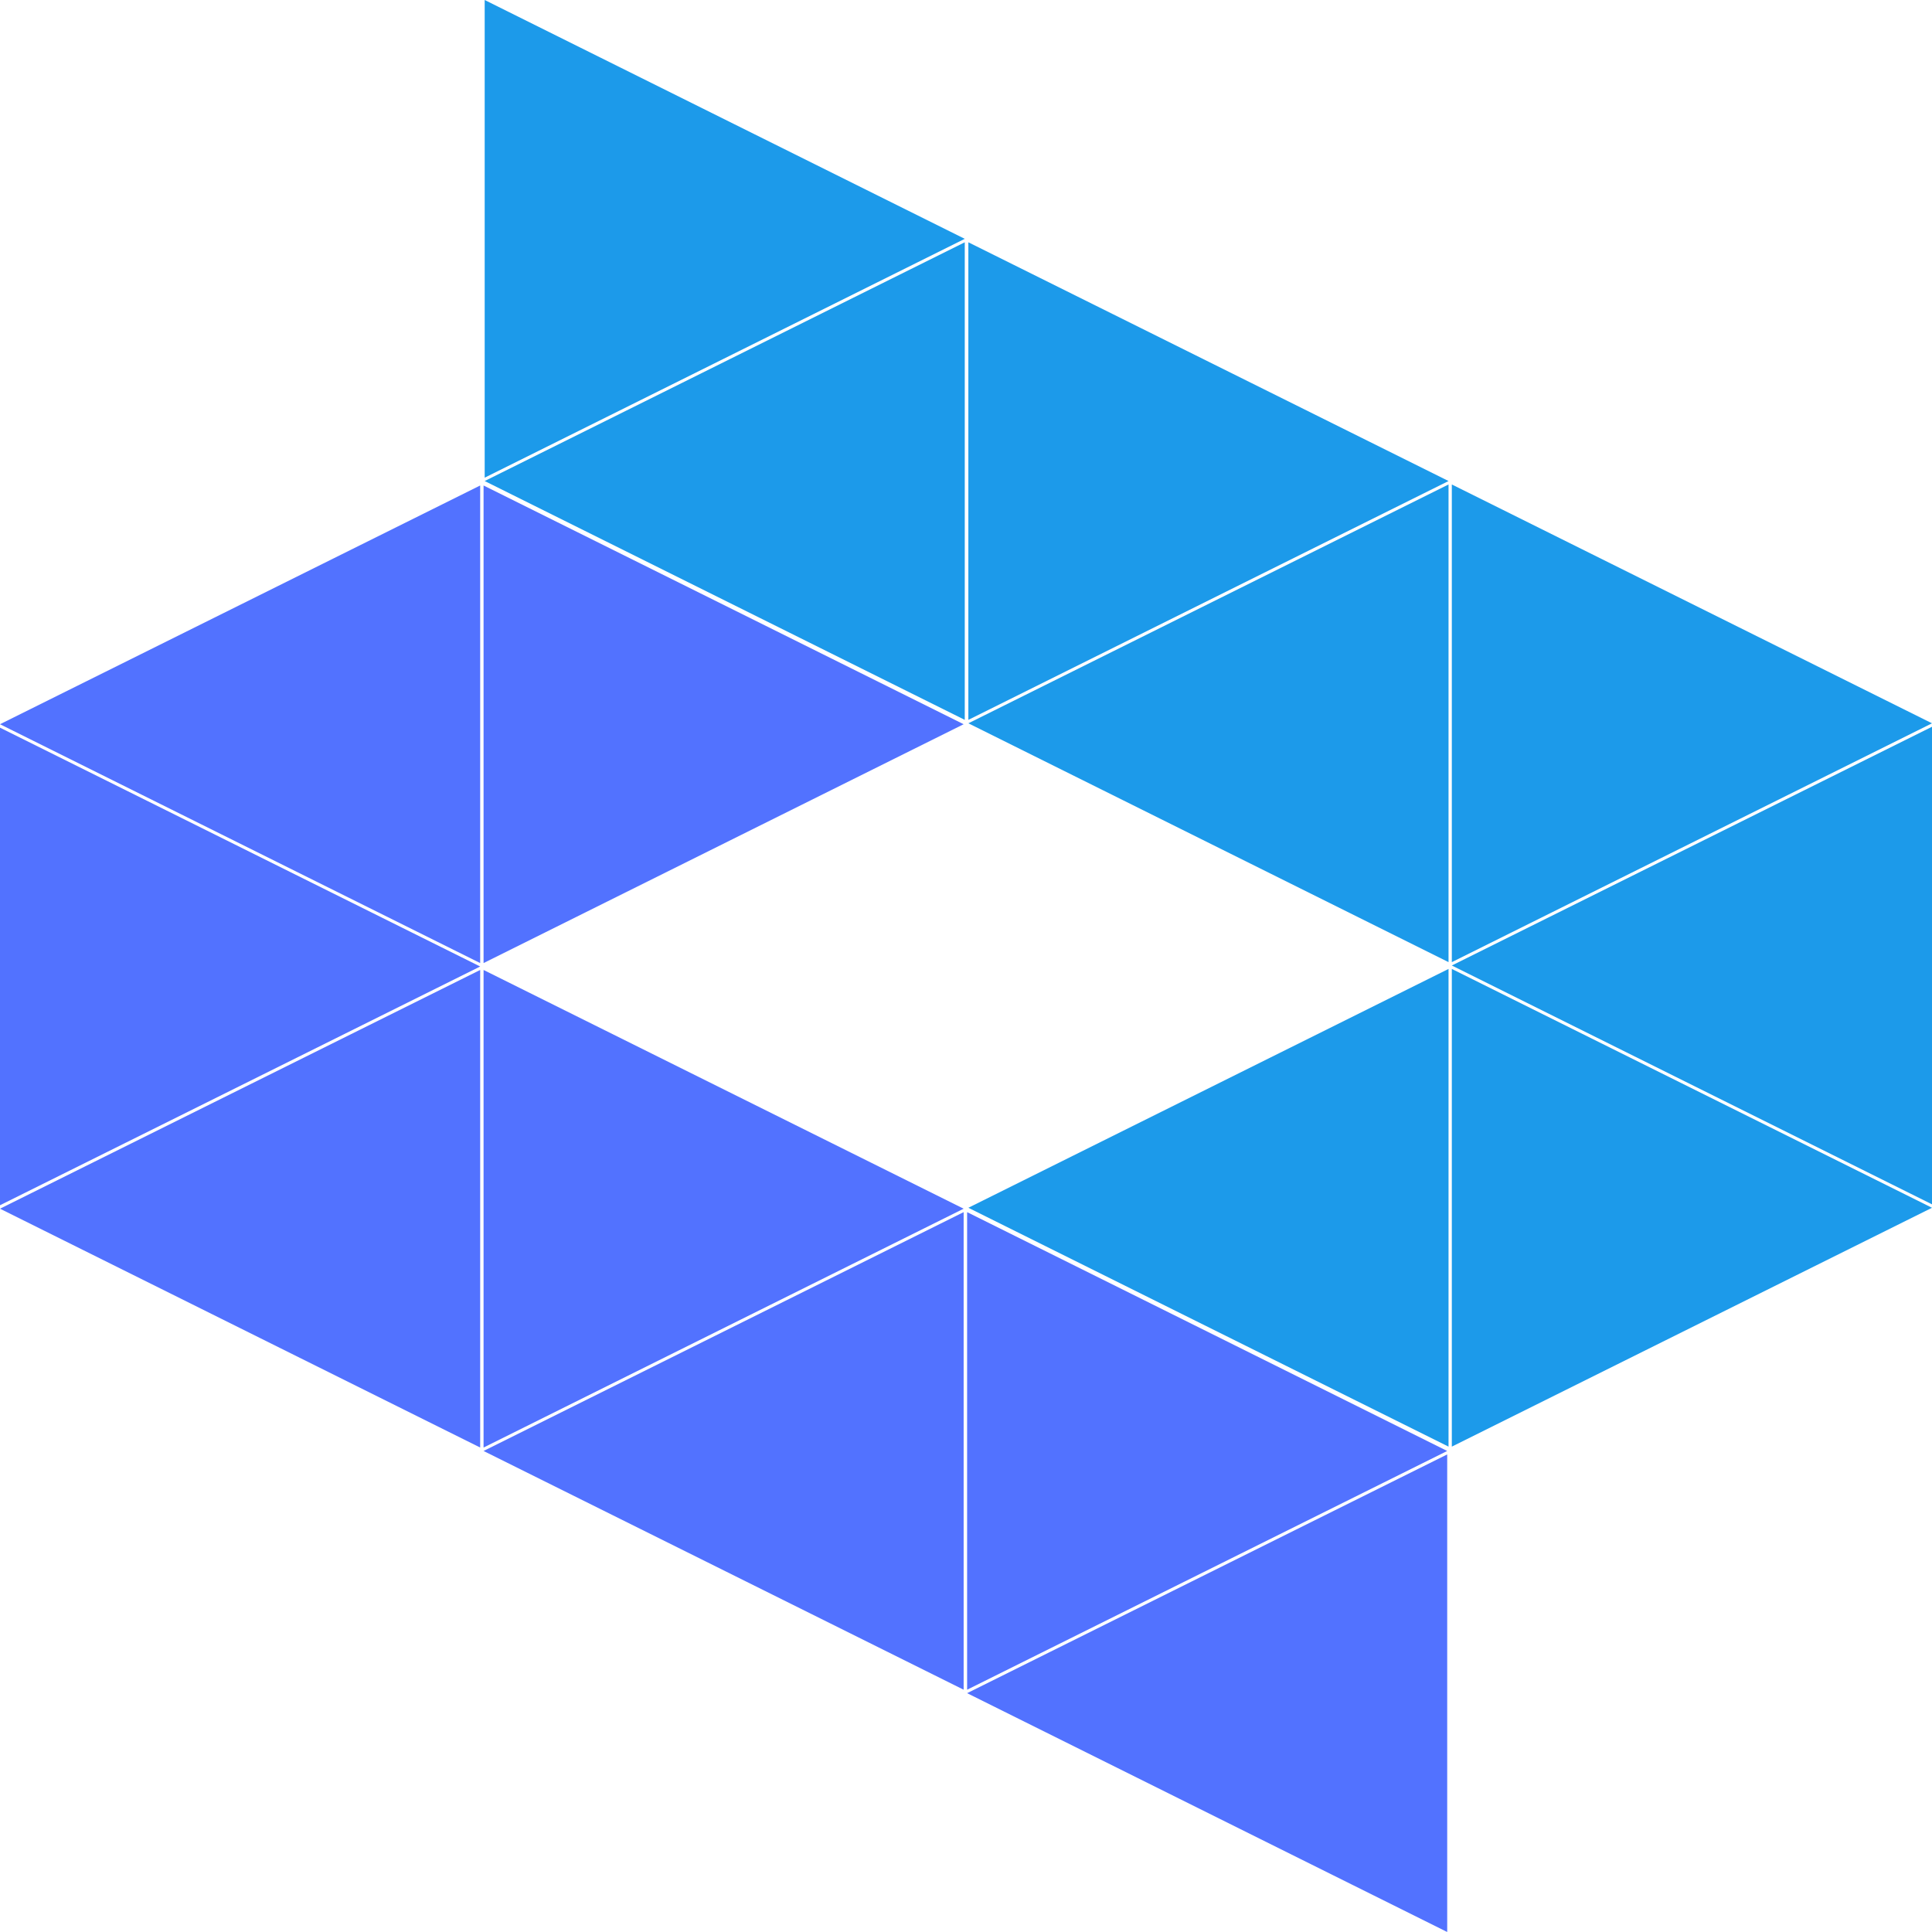
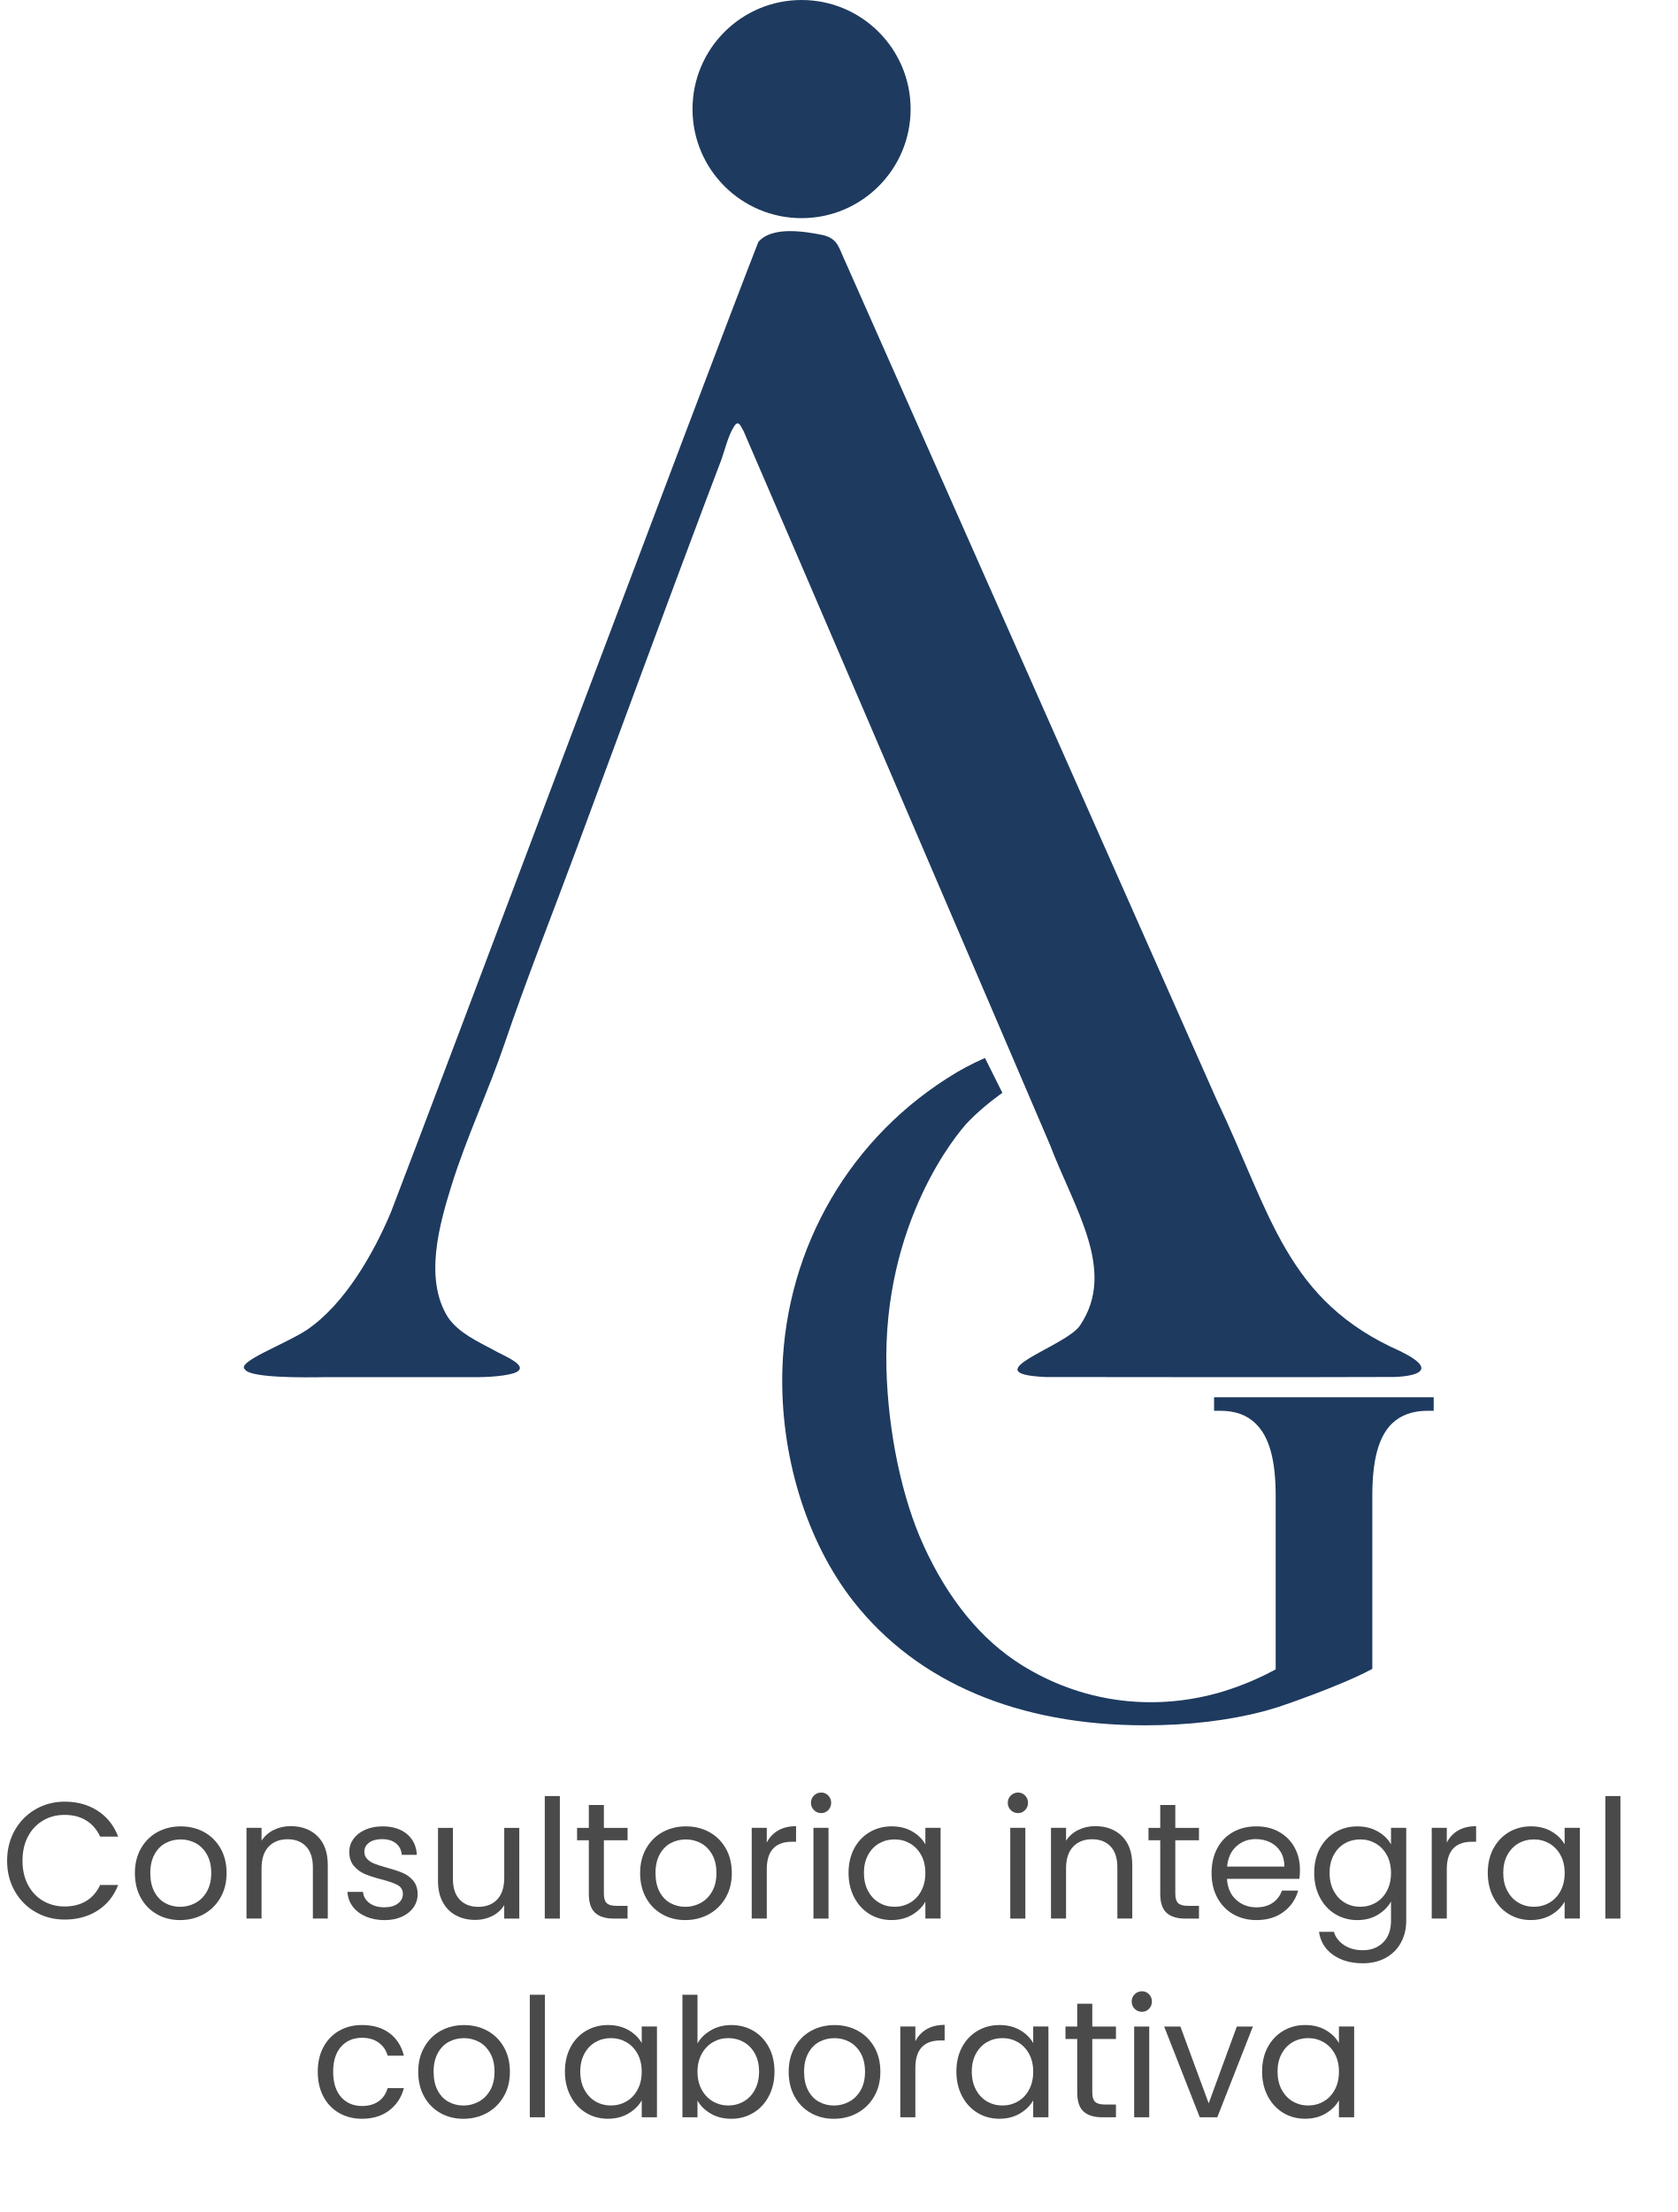
- <svg xmlns="http://www.w3.org/2000/svg" width="100" height="100" viewBox="0 0 100 100" fill="none">
-   <path fill-rule="evenodd" clip-rule="evenodd" d="M25.029 25.129V49.848L49.878 37.486L25.029 25.129Z" fill="#5272FF" />
-   <path fill-rule="evenodd" clip-rule="evenodd" d="M-3.8147e-06 37.486L24.854 49.848V25.129L-3.8147e-06 37.486Z" fill="#5272FF" />
-   <path fill-rule="evenodd" clip-rule="evenodd" d="M-3.8147e-06 37.664V62.383L24.854 50.026L-3.8147e-06 37.664Z" fill="#5272FF" />
-   <path fill-rule="evenodd" clip-rule="evenodd" d="M-3.8147e-06 62.562L24.854 74.924V50.205L-3.8147e-06 62.562Z" fill="#5272FF" />
-   <path fill-rule="evenodd" clip-rule="evenodd" d="M25.029 50.205V74.924L49.878 62.562L25.029 50.205Z" fill="#5272FF" />
-   <path fill-rule="evenodd" clip-rule="evenodd" d="M25.029 75.102L49.878 87.459V62.74L25.029 75.102Z" fill="#5272FF" />
-   <path fill-rule="evenodd" clip-rule="evenodd" d="M50.058 62.74V87.459L74.907 75.102L50.058 62.74Z" fill="#5272FF" />
-   <path fill-rule="evenodd" clip-rule="evenodd" d="M50.058 87.638L74.907 100V75.281L50.058 87.638Z" fill="#5272FF" />
-   <path fill-rule="evenodd" clip-rule="evenodd" d="M50.122 62.514L74.976 74.877V50.152L50.122 62.514Z" fill="#1C9AEA" />
-   <path fill-rule="evenodd" clip-rule="evenodd" d="M75.146 50.152V74.877L100 62.514L75.146 50.152Z" fill="#1C9AEA" />
-   <path fill-rule="evenodd" clip-rule="evenodd" d="M75.146 49.974L100 62.336V37.617L75.146 49.974Z" fill="#1C9AEA" />
-   <path fill-rule="evenodd" clip-rule="evenodd" d="M75.146 25.076V49.8L100 37.438L75.146 25.076Z" fill="#1C9AEA" />
-   <path fill-rule="evenodd" clip-rule="evenodd" d="M50.122 37.438L74.976 49.8V25.076L50.122 37.438Z" fill="#1C9AEA" />
-   <path fill-rule="evenodd" clip-rule="evenodd" d="M50.122 12.541V37.26L74.976 24.898L50.122 12.541Z" fill="#1C9AEA" />
-   <path fill-rule="evenodd" clip-rule="evenodd" d="M25.087 24.898L49.936 37.26V12.541L25.087 24.898Z" fill="#1C9AEA" />
-   <path fill-rule="evenodd" clip-rule="evenodd" d="M25.087 0V24.724L49.936 12.362L25.087 0Z" fill="#1C9AEA" />
+ <svg xmlns="http://www.w3.org/2000/svg" id="Capa_1" data-name="Capa 1" viewBox="0 0 752.73 992.27">
+   <defs>
+     <style>
+       .cls-1 {
+         fill: #4b4a4a;
+       }
+ 
+       .cls-2 {
+         fill: #1e3a5f;
+       }
+     </style>
+   </defs>
+   <g>
+     <path class="cls-2" d="M441.96,474.6c-1.66.74-6.83,2.96-13.1,6.71-46.9,28.09-76,77.68-77.79,132.69-1.23,38.44,10.74,77.57,32.06,104.6,28.6,36.21,73.82,55.35,130.68,55.35,19.42,0,37.43-2.12,53.56-6.38l5.93-1.74c1.9-.56,28.26-9.62,41.58-16.73l.89-.45v-77.57c0-16.23,2.8-26.52,8.78-32.46,4.03-3.86,9.3-5.77,16.07-5.77h2.69v-6.06h-98.55v6.06h2.74c6.82,0,12.03,1.9,15.95,5.77,6.09,5.93,8.96,16.23,8.96,32.46v77.79l-1.4.73c-7.94,4.2-16.23,7.5-24.73,9.91-30.39,8.34-61.62,3.81-88.03-12.71-18.02-11.31-32.79-29.33-43.82-53.5-9.74-21.26-15.95-50.93-16.68-79.41-1.67-65.44,31.68-105.52,36.77-110.75,7.18-7.38,15.26-12.9,15.26-12.9" />
+     <path class="cls-2" d="M628.72,606.3c-51.71-22.71-58.16-61.22-82.98-113.38-16.11-36.36-38.75-87.45-62.31-140.6-35.13-79.29-71.41-161.13-104.01-234.69-3.17-6.53-3.17-10.29-9.89-12.12-8.57-1.76-23.23-4.14-29.27,3.06-21.78,55.52-143.4,379.53-164.82,435.14-7.53,17.97-20.57,41.28-37.88,52.95-9.81,6.44-31.99,14.38-27.58,17.72,2.45,3.81,26.59,3.56,36.13,3.39,20.26,0,45.1,0,63.01,0,6.84.15,16.03-.14,21.29-1.74,8.79-2.96-5.11-8.1-9.1-10.52-7.16-3.87-15.4-7.56-20.21-14.44-10.9-17.13-4.03-41.5,1.49-59.25,6.75-21.69,16.53-42.23,23.83-63.71,9.9-29.11,21.32-57.75,32-86.58,10.1-27.27,20.17-54.55,30.28-81.82,9.15-24.68,18.31-49.36,27.59-73.99,2.35-6.24,4.71-12.47,7.09-18.7,1.87-4.91,3.23-11.52,6.11-15.9,1.9-2.89,2.87,0,4.2,2.36,25.86,59.74,86.15,200.39,116.09,270.21,6.93,16.2,14.33,33.45,21.31,49.75,11.01,28.91,29.88,56.32,13.79,80.73-5.56,9.7-49.31,21.99-15.8,23.54,33.68.08,123.8.12,156.7-.02,12.72-.51,17.5-4.09,3.44-11.1l-.53-.28Z" />
+     <circle class="cls-2" cx="359.67" cy="48.93" r="48.93" />
+   </g>
+   <g>
+     <path class="cls-1" d="M6.61,821.09c2.28-4.04,5.39-7.19,9.32-9.47,3.94-2.28,8.31-3.42,13.11-3.42,5.65,0,10.57,1.36,14.78,4.08,4.21,2.72,7.28,6.59,9.21,11.59h-8.1c-1.44-3.12-3.5-5.52-6.2-7.21-2.7-1.68-5.93-2.53-9.69-2.53s-6.86.84-9.73,2.53c-2.87,1.68-5.13,4.07-6.76,7.17-1.63,3.09-2.45,6.72-2.45,10.88s.82,7.71,2.45,10.81c1.63,3.09,3.89,5.48,6.76,7.17,2.87,1.68,6.12,2.53,9.73,2.53s6.99-.83,9.69-2.49c2.7-1.66,4.77-4.05,6.2-7.17h8.1c-1.93,4.95-5,8.78-9.21,11.48-4.21,2.7-9.14,4.05-14.78,4.05-4.8,0-9.17-1.12-13.11-3.38-3.94-2.25-7.04-5.39-9.32-9.4-2.28-4.01-3.42-8.54-3.42-13.59s1.14-9.59,3.42-13.63Z" />
+     <path class="cls-1" d="M70.45,858.71c-3.1-1.73-5.52-4.2-7.28-7.39-1.76-3.19-2.64-6.89-2.64-11.1s.9-7.84,2.71-11.03c1.81-3.19,4.27-5.65,7.39-7.35s6.61-2.56,10.47-2.56,7.35.85,10.47,2.56c3.12,1.71,5.58,4.15,7.39,7.32,1.81,3.17,2.71,6.86,2.71,11.07s-.93,7.91-2.79,11.1c-1.86,3.19-4.37,5.66-7.54,7.39-3.17,1.73-6.69,2.6-10.55,2.6s-7.27-.87-10.36-2.6ZM87.65,853.66c2.13-1.14,3.85-2.85,5.16-5.12,1.31-2.28,1.97-5.05,1.97-8.32s-.64-6.04-1.93-8.32c-1.29-2.28-2.97-3.97-5.05-5.09-2.08-1.11-4.33-1.67-6.76-1.67s-4.74.56-6.8,1.67c-2.06,1.11-3.7,2.81-4.94,5.09-1.24,2.28-1.86,5.05-1.86,8.32s.61,6.12,1.82,8.39c1.21,2.28,2.83,3.97,4.87,5.09,2.03,1.11,4.26,1.67,6.69,1.67s4.7-.57,6.83-1.71Z" />
+     <path class="cls-1" d="M142.47,823.69c3.07,3,4.61,7.32,4.61,12.96v23.99h-6.69v-23.03c0-4.06-1.02-7.17-3.05-9.32-2.03-2.15-4.8-3.23-8.32-3.23s-6.4,1.11-8.5,3.34c-2.11,2.23-3.16,5.47-3.16,9.73v22.51h-6.76v-40.71h6.76v5.79c1.34-2.08,3.16-3.69,5.46-4.83,2.3-1.14,4.84-1.71,7.61-1.71,4.95,0,8.96,1.5,12.03,4.49Z" />
+     <path class="cls-1" d="M164.15,859.71c-2.48-1.06-4.43-2.55-5.87-4.46-1.44-1.91-2.23-4.1-2.38-6.57h6.98c.2,2.03,1.15,3.69,2.86,4.98,1.71,1.29,3.95,1.93,6.72,1.93,2.57,0,4.61-.57,6.09-1.71,1.49-1.14,2.23-2.57,2.23-4.31s-.79-3.11-2.38-3.97c-1.59-.87-4.04-1.72-7.35-2.56-3.02-.79-5.48-1.6-7.39-2.41-1.91-.82-3.54-2.03-4.9-3.64-1.36-1.61-2.04-3.73-2.04-6.35,0-2.08.62-3.99,1.86-5.72,1.24-1.73,3-3.11,5.27-4.12,2.28-1.01,4.88-1.52,7.8-1.52,4.51,0,8.15,1.14,10.92,3.42,2.77,2.28,4.26,5.4,4.46,9.36h-6.76c-.15-2.13-1-3.84-2.56-5.12-1.56-1.29-3.65-1.93-6.28-1.93-2.43,0-4.36.52-5.79,1.56-1.44,1.04-2.15,2.4-2.15,4.08,0,1.34.43,2.44,1.3,3.31.87.87,1.96,1.56,3.27,2.08,1.31.52,3.13,1.1,5.46,1.75,2.92.79,5.3,1.57,7.13,2.34,1.83.77,3.4,1.92,4.72,3.45,1.31,1.54,1.99,3.54,2.04,6.02,0,2.23-.62,4.23-1.86,6.02-1.24,1.78-2.98,3.18-5.24,4.2-2.25,1.01-4.84,1.52-7.76,1.52-3.12,0-5.92-.53-8.39-1.6Z" />
+     <path class="cls-1" d="M233.01,819.94v40.71h-6.76v-6.02c-1.29,2.08-3.08,3.7-5.39,4.87s-4.84,1.75-7.61,1.75c-3.17,0-6.02-.66-8.54-1.97-2.53-1.31-4.52-3.28-5.98-5.91-1.46-2.62-2.19-5.82-2.19-9.58v-23.84h6.69v22.95c0,4.01,1.01,7.09,3.05,9.25,2.03,2.15,4.8,3.23,8.32,3.23s6.46-1.11,8.54-3.34c2.08-2.23,3.12-5.47,3.12-9.73v-22.36h6.76Z" />
+     <path class="cls-1" d="M251.21,805.68v54.97h-6.76v-54.97h6.76Z" />
+     <path class="cls-1" d="M270.97,825.51v23.99c0,1.98.42,3.38,1.26,4.2.84.82,2.3,1.23,4.38,1.23h4.98v5.72h-6.09c-3.76,0-6.59-.87-8.47-2.6-1.88-1.73-2.82-4.58-2.82-8.54v-23.99h-5.27v-5.57h5.27v-10.25h6.76v10.25h10.62v5.57h-10.62Z" />
+     <path class="cls-1" d="M297.15,858.71c-3.1-1.73-5.52-4.2-7.28-7.39-1.76-3.19-2.64-6.89-2.64-11.1s.9-7.84,2.71-11.03c1.81-3.19,4.27-5.65,7.39-7.35s6.61-2.56,10.47-2.56,7.35.85,10.47,2.56c3.12,1.71,5.58,4.15,7.39,7.32,1.81,3.17,2.71,6.86,2.71,11.07s-.93,7.91-2.79,11.1c-1.86,3.19-4.37,5.66-7.54,7.39-3.17,1.73-6.69,2.6-10.55,2.6s-7.27-.87-10.36-2.6ZM314.34,853.66c2.13-1.14,3.85-2.85,5.16-5.12,1.31-2.28,1.97-5.05,1.97-8.32s-.64-6.04-1.93-8.32c-1.29-2.28-2.97-3.97-5.05-5.09-2.08-1.11-4.33-1.67-6.76-1.67s-4.74.56-6.8,1.67c-2.06,1.11-3.7,2.81-4.94,5.09-1.24,2.28-1.86,5.05-1.86,8.32s.61,6.12,1.82,8.39c1.21,2.28,2.83,3.97,4.87,5.09,2.03,1.11,4.26,1.67,6.69,1.67s4.7-.57,6.83-1.71Z" />
+     <path class="cls-1" d="M349.14,821.13c2.2-1.29,4.89-1.93,8.06-1.93v6.98h-1.78c-7.58,0-11.36,4.11-11.36,12.33v22.13h-6.76v-40.71h6.76v6.61c1.19-2.33,2.88-4.13,5.09-5.42Z" />
+     <path class="cls-1" d="M365.22,811.99c-.89-.89-1.34-1.98-1.34-3.27s.45-2.38,1.34-3.27c.89-.89,1.98-1.34,3.27-1.34s2.29.45,3.16,1.34c.87.89,1.3,1.98,1.3,3.27s-.43,2.38-1.3,3.27c-.87.89-1.92,1.34-3.16,1.34s-2.38-.45-3.27-1.34ZM371.76,819.94v40.71h-6.76v-40.71h6.76Z" />
+     <path class="cls-1" d="M383.27,829.19c1.68-3.14,4-5.58,6.95-7.32,2.95-1.73,6.23-2.6,9.84-2.6s6.66.77,9.29,2.3c2.62,1.54,4.58,3.47,5.87,5.79v-7.43h6.83v40.71h-6.83v-7.58c-1.34,2.38-3.33,4.34-5.98,5.91-2.65,1.56-5.73,2.34-9.25,2.34s-6.88-.89-9.8-2.67c-2.92-1.78-5.22-4.28-6.91-7.5-1.68-3.22-2.53-6.88-2.53-10.99s.84-7.81,2.53-10.96ZM413.36,832.19c-1.24-2.28-2.91-4.02-5.01-5.24-2.11-1.21-4.42-1.82-6.95-1.82s-4.83.59-6.91,1.78c-2.08,1.19-3.74,2.92-4.98,5.2-1.24,2.28-1.86,4.95-1.86,8.02s.62,5.83,1.86,8.13c1.24,2.3,2.9,4.06,4.98,5.27,2.08,1.21,4.38,1.82,6.91,1.82s4.84-.61,6.95-1.82c2.1-1.21,3.78-2.97,5.01-5.27,1.24-2.3,1.86-4.99,1.86-8.06s-.62-5.74-1.86-8.02Z" />
+     <path class="cls-1" d="M453.54,811.99c-.89-.89-1.34-1.98-1.34-3.27s.45-2.38,1.34-3.27c.89-.89,1.98-1.34,3.27-1.34s2.29.45,3.16,1.34c.87.89,1.3,1.98,1.3,3.27s-.43,2.38-1.3,3.27c-.87.89-1.92,1.34-3.16,1.34s-2.38-.45-3.27-1.34ZM460.08,819.94v40.71h-6.76v-40.71h6.76Z" />
+     <path class="cls-1" d="M503.45,823.69c3.07,3,4.61,7.32,4.61,12.96v23.99h-6.69v-23.03c0-4.06-1.02-7.17-3.04-9.32-2.03-2.15-4.8-3.23-8.32-3.23s-6.4,1.11-8.5,3.34c-2.11,2.23-3.16,5.47-3.16,9.73v22.51h-6.76v-40.71h6.76v5.79c1.34-2.08,3.16-3.69,5.46-4.83,2.3-1.14,4.84-1.71,7.61-1.71,4.95,0,8.96,1.5,12.03,4.49Z" />
+     <path class="cls-1" d="M527.37,825.51v23.99c0,1.98.42,3.38,1.26,4.2.84.82,2.3,1.23,4.38,1.23h4.98v5.72h-6.09c-3.76,0-6.59-.87-8.47-2.6s-2.82-4.58-2.82-8.54v-23.99h-5.27v-5.57h5.27v-10.25h6.76v10.25h10.62v5.57h-10.62Z" />
+     <path class="cls-1" d="M583.08,842.82h-32.53c.25,4.01,1.62,7.14,4.12,9.4,2.5,2.25,5.53,3.38,9.1,3.38,2.92,0,5.36-.68,7.32-2.04,1.96-1.36,3.33-3.18,4.12-5.46h7.28c-1.09,3.91-3.27,7.09-6.54,9.54-3.27,2.45-7.33,3.68-12.18,3.68-3.86,0-7.32-.87-10.36-2.6-3.05-1.73-5.44-4.2-7.17-7.39-1.73-3.19-2.6-6.89-2.6-11.1s.84-7.9,2.53-11.07c1.68-3.17,4.05-5.61,7.09-7.32,3.04-1.71,6.55-2.56,10.51-2.56s7.28.84,10.25,2.53c2.97,1.68,5.26,4,6.87,6.95s2.41,6.28,2.41,9.99c0,1.29-.07,2.65-.22,4.08ZM574.61,830.67c-1.14-1.86-2.69-3.27-4.64-4.23s-4.12-1.45-6.5-1.45c-3.42,0-6.33,1.09-8.73,3.27-2.4,2.18-3.78,5.2-4.12,9.06h25.7c0-2.57-.57-4.79-1.71-6.65Z" />
+     <path class="cls-1" d="M618.25,821.57c2.65,1.54,4.62,3.47,5.91,5.79v-7.43h6.83v41.6c0,3.71-.79,7.02-2.38,9.92-1.59,2.9-3.85,5.16-6.8,6.8-2.95,1.63-6.38,2.45-10.29,2.45-5.35,0-9.8-1.26-13.37-3.79-3.57-2.53-5.67-5.97-6.31-10.32h6.69c.74,2.48,2.28,4.47,4.61,5.98,2.33,1.51,5.12,2.27,8.39,2.27,3.71,0,6.75-1.16,9.1-3.49,2.35-2.33,3.53-5.6,3.53-9.8v-8.54c-1.34,2.38-3.32,4.36-5.94,5.94-2.62,1.58-5.7,2.38-9.21,2.38s-6.9-.89-9.84-2.67c-2.95-1.78-5.26-4.28-6.94-7.5-1.68-3.22-2.53-6.88-2.53-10.99s.84-7.81,2.53-10.96c1.68-3.14,4-5.58,6.94-7.32,2.95-1.73,6.23-2.6,9.84-2.6s6.6.77,9.25,2.3ZM622.3,832.19c-1.24-2.28-2.91-4.02-5.01-5.24-2.1-1.21-4.42-1.82-6.94-1.82s-4.83.59-6.91,1.78-3.74,2.92-4.98,5.2c-1.24,2.28-1.86,4.95-1.86,8.02s.62,5.83,1.86,8.13c1.24,2.3,2.9,4.06,4.98,5.27,2.08,1.21,4.38,1.82,6.91,1.82s4.84-.61,6.94-1.82c2.1-1.21,3.78-2.97,5.01-5.27,1.24-2.3,1.86-4.99,1.86-8.06s-.62-5.74-1.86-8.02Z" />
+     <path class="cls-1" d="M654.28,821.13c2.2-1.29,4.89-1.93,8.06-1.93v6.98h-1.78c-7.58,0-11.37,4.11-11.37,12.33v22.13h-6.76v-40.71h6.76v6.61c1.19-2.33,2.88-4.13,5.09-5.42Z" />
+     <path class="cls-1" d="M670.13,829.19c1.68-3.14,4-5.58,6.94-7.32,2.95-1.73,6.23-2.6,9.84-2.6s6.66.77,9.28,2.3c2.62,1.54,4.58,3.47,5.87,5.79v-7.43h6.83v40.71h-6.83v-7.58c-1.34,2.38-3.33,4.34-5.98,5.91-2.65,1.56-5.73,2.34-9.25,2.34s-6.88-.89-9.81-2.67c-2.92-1.78-5.22-4.28-6.91-7.5-1.68-3.22-2.53-6.88-2.53-10.99s.84-7.81,2.53-10.96ZM700.22,832.19c-1.24-2.28-2.91-4.02-5.01-5.24-2.1-1.21-4.42-1.82-6.94-1.82s-4.83.59-6.91,1.78-3.74,2.92-4.98,5.2c-1.24,2.28-1.86,4.95-1.86,8.02s.62,5.83,1.86,8.13c1.24,2.3,2.9,4.06,4.98,5.27,2.08,1.21,4.38,1.82,6.91,1.82s4.84-.61,6.94-1.82c2.1-1.21,3.78-2.97,5.01-5.27,1.24-2.3,1.86-4.99,1.86-8.06s-.62-5.74-1.86-8.02Z" />
+     <path class="cls-1" d="M727.1,805.68v54.97h-6.76v-54.97h6.76Z" />
+     <path class="cls-1" d="M145.1,918.32c1.68-3.14,4.02-5.58,7.02-7.32,3-1.73,6.43-2.6,10.29-2.6,5,0,9.12,1.21,12.37,3.64,3.24,2.43,5.39,5.79,6.43,10.1h-7.28c-.69-2.48-2.04-4.43-4.05-5.87-2.01-1.44-4.49-2.15-7.46-2.15-3.86,0-6.98,1.33-9.36,3.97-2.38,2.65-3.57,6.4-3.57,11.25s1.19,8.69,3.57,11.37c2.38,2.67,5.5,4.01,9.36,4.01,2.97,0,5.45-.69,7.43-2.08,1.98-1.39,3.34-3.37,4.09-5.94h7.28c-1.09,4.16-3.27,7.49-6.54,9.99-3.27,2.5-7.35,3.75-12.26,3.75-3.86,0-7.29-.87-10.29-2.6-3-1.73-5.34-4.18-7.02-7.35-1.68-3.17-2.53-6.88-2.53-11.14s.84-7.88,2.53-11.03Z" />
+     <path class="cls-1" d="M197.58,947.85c-3.1-1.73-5.52-4.2-7.28-7.39-1.76-3.19-2.64-6.89-2.64-11.1s.9-7.84,2.71-11.03c1.81-3.19,4.27-5.65,7.39-7.35s6.61-2.56,10.47-2.56,7.35.85,10.47,2.56c3.12,1.71,5.58,4.15,7.39,7.32,1.81,3.17,2.71,6.86,2.71,11.07s-.93,7.91-2.79,11.1c-1.86,3.19-4.37,5.66-7.54,7.39-3.17,1.73-6.69,2.6-10.55,2.6s-7.27-.87-10.36-2.6ZM214.77,942.8c2.13-1.14,3.85-2.85,5.16-5.12,1.31-2.28,1.97-5.05,1.97-8.32s-.64-6.04-1.93-8.32c-1.29-2.28-2.97-3.97-5.05-5.09-2.08-1.11-4.33-1.67-6.76-1.67s-4.74.56-6.8,1.67c-2.06,1.11-3.7,2.81-4.94,5.09-1.24,2.28-1.86,5.05-1.86,8.32s.61,6.12,1.82,8.39c1.21,2.28,2.83,3.97,4.87,5.09,2.03,1.11,4.26,1.67,6.69,1.67s4.7-.57,6.83-1.71Z" />
+     <path class="cls-1" d="M244.49,894.81v54.97h-6.76v-54.97h6.76Z" />
+     <path class="cls-1" d="M256,918.32c1.68-3.14,4-5.58,6.95-7.32,2.95-1.73,6.23-2.6,9.84-2.6s6.66.77,9.29,2.3c2.62,1.54,4.58,3.47,5.87,5.79v-7.43h6.83v40.71h-6.83v-7.58c-1.34,2.38-3.33,4.34-5.98,5.91-2.65,1.56-5.73,2.34-9.25,2.34s-6.88-.89-9.8-2.67c-2.92-1.78-5.23-4.28-6.91-7.5-1.68-3.22-2.53-6.88-2.53-10.99s.84-7.81,2.53-10.96ZM286.08,921.33c-1.24-2.28-2.91-4.02-5.01-5.24-2.11-1.21-4.42-1.82-6.95-1.82s-4.83.59-6.91,1.78-3.74,2.92-4.98,5.2c-1.24,2.28-1.86,4.95-1.86,8.02s.62,5.83,1.86,8.13c1.24,2.3,2.9,4.06,4.98,5.27,2.08,1.21,4.38,1.82,6.91,1.82s4.84-.61,6.95-1.82c2.1-1.21,3.78-2.97,5.01-5.27,1.24-2.3,1.86-4.99,1.86-8.06s-.62-5.74-1.86-8.02Z" />
+     <path class="cls-1" d="M319.06,910.71c2.67-1.53,5.72-2.3,9.14-2.3,3.66,0,6.96.87,9.88,2.6,2.92,1.73,5.22,4.17,6.91,7.32,1.68,3.15,2.53,6.8,2.53,10.96s-.84,7.78-2.53,10.99c-1.68,3.22-4,5.72-6.95,7.5-2.95,1.78-6.23,2.67-9.84,2.67s-6.6-.77-9.25-2.3c-2.65-1.53-4.64-3.49-5.98-5.87v7.5h-6.76v-54.97h6.76v21.84c1.39-2.43,3.42-4.41,6.09-5.94ZM338.74,921.25c-1.24-2.28-2.91-4.01-5.01-5.2-2.11-1.19-4.42-1.78-6.95-1.78s-4.77.61-6.87,1.82c-2.11,1.21-3.79,2.97-5.05,5.27-1.26,2.3-1.89,4.96-1.89,7.98s.63,5.76,1.89,8.06,2.95,4.06,5.05,5.27c2.1,1.21,4.39,1.82,6.87,1.82s4.84-.61,6.95-1.82c2.1-1.21,3.78-2.97,5.01-5.27,1.24-2.3,1.86-5.01,1.86-8.13s-.62-5.74-1.86-8.02Z" />
+     <path class="cls-1" d="M363.81,947.85c-3.1-1.73-5.52-4.2-7.28-7.39-1.76-3.19-2.64-6.89-2.64-11.1s.9-7.84,2.71-11.03c1.81-3.19,4.27-5.65,7.39-7.35s6.61-2.56,10.47-2.56,7.35.85,10.47,2.56c3.12,1.71,5.58,4.15,7.39,7.32,1.81,3.17,2.71,6.86,2.71,11.07s-.93,7.91-2.79,11.1c-1.86,3.19-4.37,5.66-7.54,7.39-3.17,1.73-6.68,2.6-10.55,2.6s-7.27-.87-10.36-2.6ZM381.01,942.8c2.13-1.14,3.85-2.85,5.16-5.12,1.31-2.28,1.97-5.05,1.97-8.32s-.64-6.04-1.93-8.32c-1.29-2.28-2.97-3.97-5.05-5.09-2.08-1.11-4.33-1.67-6.76-1.67s-4.74.56-6.8,1.67c-2.06,1.11-3.7,2.81-4.94,5.09-1.24,2.28-1.86,5.05-1.86,8.32s.61,6.12,1.82,8.39c1.21,2.28,2.83,3.97,4.87,5.09,2.03,1.11,4.26,1.67,6.69,1.67s4.7-.57,6.83-1.71Z" />
+     <path class="cls-1" d="M415.81,910.26c2.2-1.29,4.89-1.93,8.06-1.93v6.98h-1.78c-7.58,0-11.36,4.11-11.36,12.33v22.13h-6.76v-40.71h6.76v6.61c1.19-2.33,2.88-4.13,5.09-5.42Z" />
+     <path class="cls-1" d="M431.67,918.32c1.68-3.14,4-5.58,6.95-7.32,2.95-1.73,6.23-2.6,9.84-2.6s6.66.77,9.28,2.3c2.62,1.54,4.58,3.47,5.87,5.79v-7.43h6.83v40.71h-6.83v-7.58c-1.34,2.38-3.33,4.34-5.98,5.91-2.65,1.56-5.73,2.34-9.25,2.34s-6.88-.89-9.8-2.67c-2.92-1.78-5.23-4.28-6.91-7.5-1.68-3.22-2.53-6.88-2.53-10.99s.84-7.81,2.53-10.96ZM461.75,921.33c-1.24-2.28-2.91-4.02-5.01-5.24-2.1-1.21-4.42-1.82-6.94-1.82s-4.83.59-6.91,1.78c-2.08,1.19-3.74,2.92-4.98,5.2-1.24,2.28-1.86,4.95-1.86,8.02s.62,5.83,1.86,8.13c1.24,2.3,2.9,4.06,4.98,5.27,2.08,1.21,4.38,1.82,6.91,1.82s4.84-.61,6.94-1.82c2.1-1.21,3.78-2.97,5.01-5.27,1.24-2.3,1.86-4.99,1.86-8.06s-.62-5.74-1.86-8.02Z" />
+     <path class="cls-1" d="M490.12,914.64v23.99c0,1.98.42,3.38,1.26,4.2.84.82,2.3,1.23,4.38,1.23h4.98v5.72h-6.09c-3.76,0-6.59-.87-8.47-2.6s-2.82-4.58-2.82-8.54v-23.99h-5.27v-5.57h5.27v-10.25h6.76v10.25h10.62v5.57h-10.62Z" />
+     <path class="cls-1" d="M509.14,901.13c-.89-.89-1.34-1.98-1.34-3.27s.45-2.38,1.34-3.27c.89-.89,1.98-1.34,3.27-1.34s2.29.45,3.16,1.34c.87.89,1.3,1.98,1.3,3.27s-.43,2.38-1.3,3.27c-.87.89-1.92,1.34-3.16,1.34s-2.38-.45-3.27-1.34ZM515.67,909.07v40.71h-6.76v-40.71h6.76Z" />
+     <path class="cls-1" d="M542.34,943.54l12.63-34.47h7.21l-15.97,40.71h-7.87l-15.97-40.71h7.28l12.7,34.47Z" />
+     <path class="cls-1" d="M568.86,918.32c1.68-3.14,4-5.58,6.94-7.32,2.95-1.73,6.23-2.6,9.84-2.6s6.66.77,9.28,2.3c2.62,1.54,4.58,3.47,5.87,5.79v-7.43h6.83v40.71h-6.83v-7.58c-1.34,2.38-3.33,4.34-5.98,5.91-2.65,1.56-5.73,2.34-9.25,2.34s-6.88-.89-9.81-2.67c-2.92-1.78-5.22-4.28-6.91-7.5-1.68-3.22-2.53-6.88-2.53-10.99s.84-7.81,2.53-10.96ZM598.94,921.33c-1.24-2.28-2.91-4.02-5.01-5.24-2.1-1.21-4.42-1.82-6.94-1.82s-4.83.59-6.91,1.78-3.74,2.92-4.98,5.2c-1.24,2.28-1.86,4.95-1.86,8.02s.62,5.83,1.86,8.13c1.24,2.3,2.9,4.06,4.98,5.27,2.08,1.21,4.38,1.82,6.91,1.82s4.84-.61,6.94-1.82c2.1-1.21,3.78-2.97,5.01-5.27,1.24-2.3,1.86-4.99,1.86-8.06s-.62-5.74-1.86-8.02Z" />
+   </g>
</svg>
